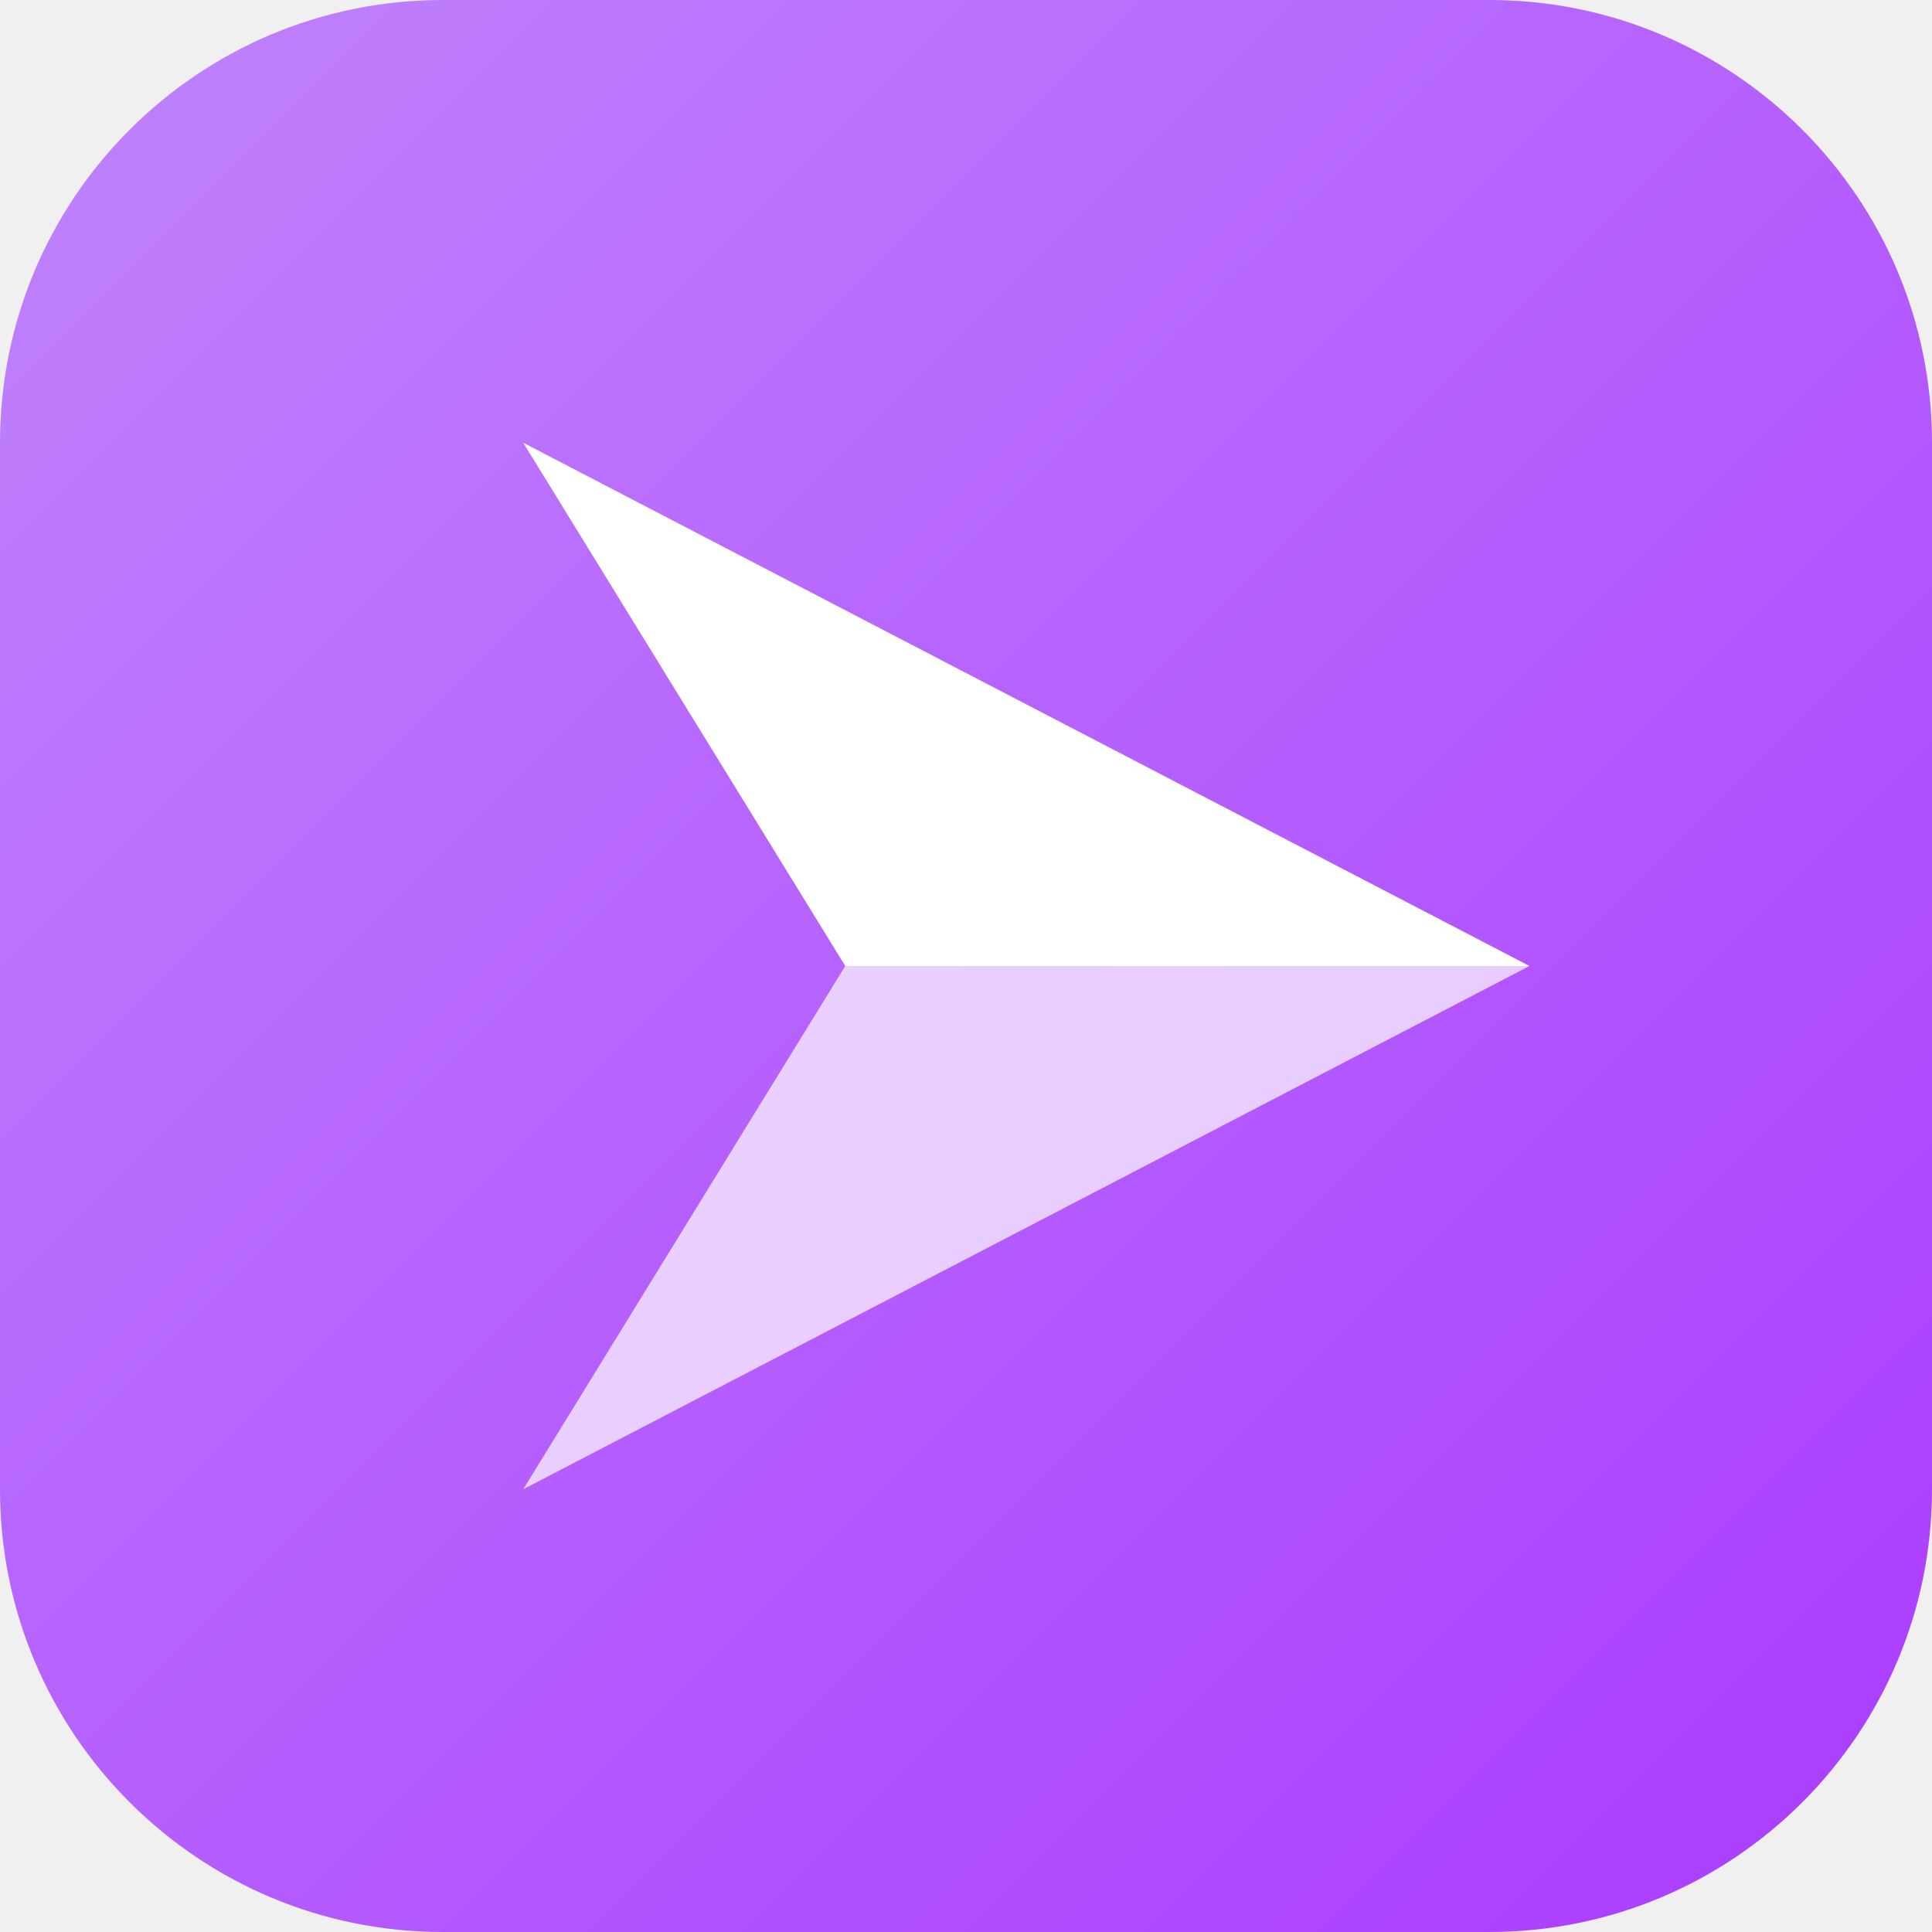
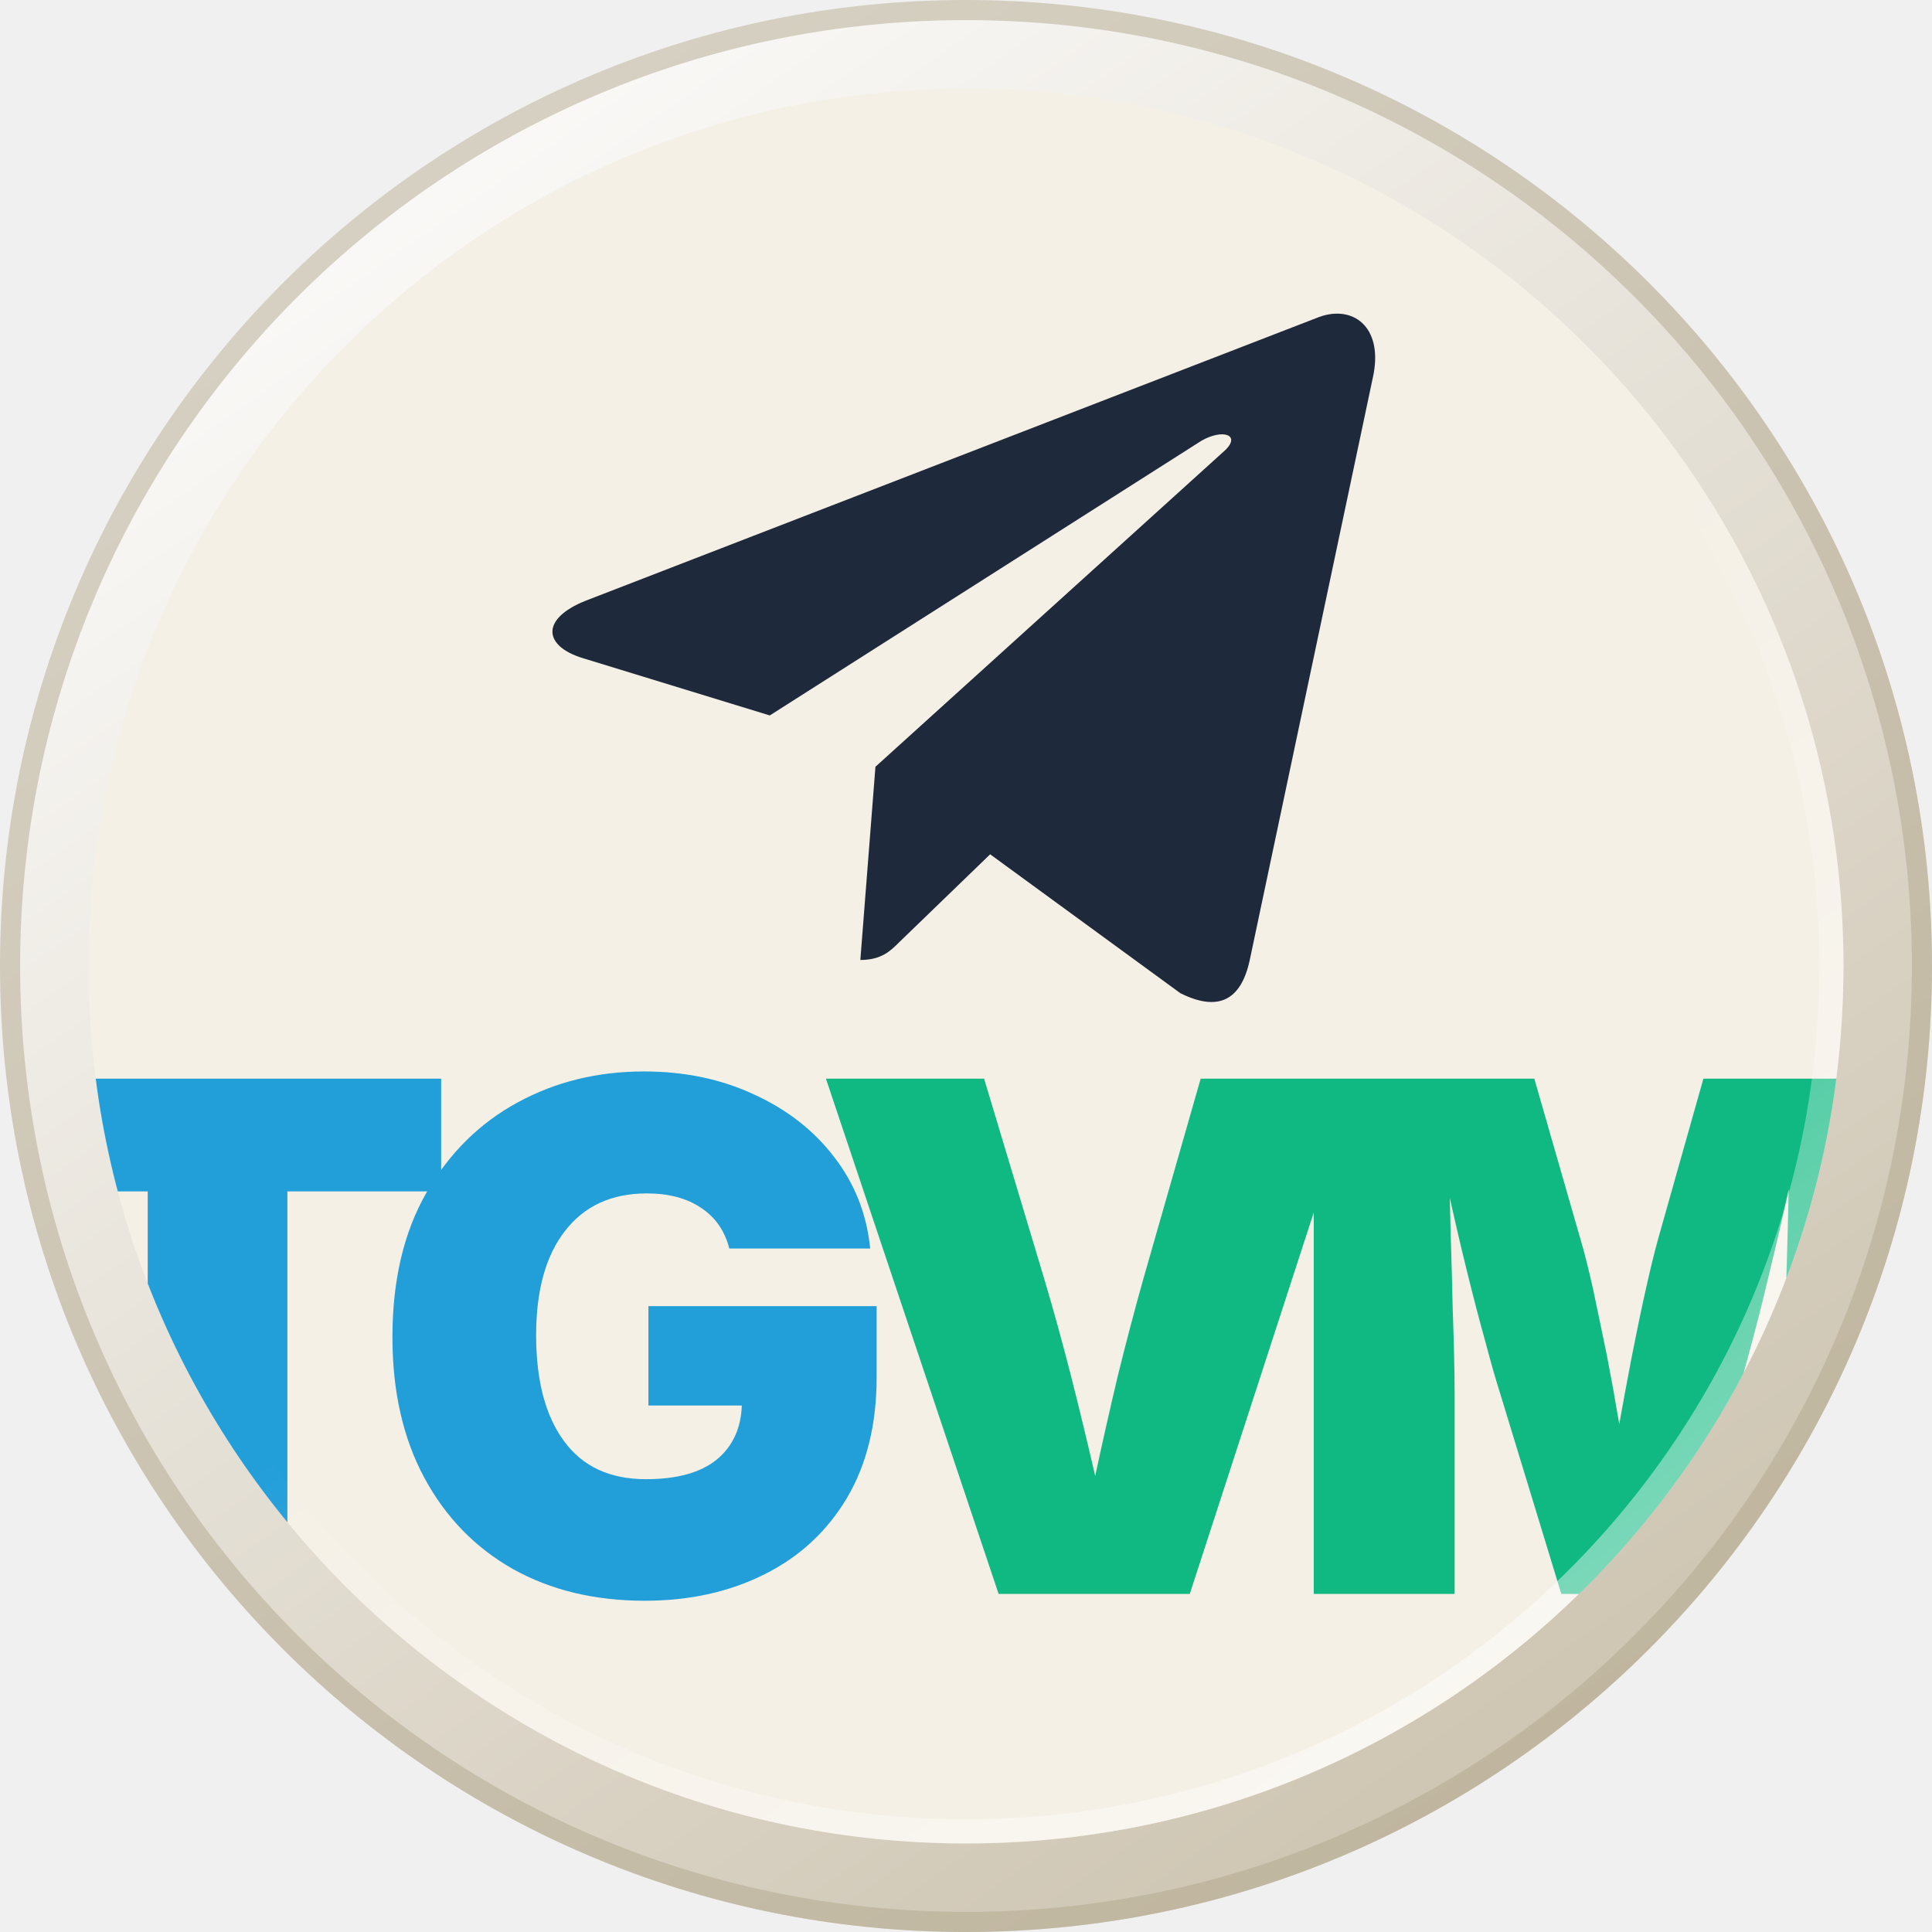
- <svg xmlns="http://www.w3.org/2000/svg" width="48" height="48" viewBox="0 0 48 48" fill="none">
+ <svg xmlns="http://www.w3.org/2000/svg" viewBox="0 0 48 48">
+   <style>.bg{fill:#F5F0E6}.pl{fill:#1E293B}.e{stroke:#B3A88F}.h{stop-color:#FFFFFF}.l{stop-color:#C9BFAA}@media (prefers-color-scheme:dark){.bg{fill:#1E293B}.pl{fill:#F5F0E6}.e{stroke:#0B1220}.h{stop-color:#3B4A63}.l{stop-color:#0B1220}}</style>
  <defs>
-     <linearGradient id="bg" x1="0" y1="0" x2="48" y2="48" gradientUnits="userSpaceOnUse">
-       <stop stop-color="#c084fc" />
-       <stop offset="1" stop-color="#aa3bff" />
+     <linearGradient id="r" x1=".15" y1="0" x2=".85" y2="1">
+       <stop class="h" offset="0" />
+       <stop class="l" offset="1" />
    </linearGradient>
+     <linearGradient id="i" x1=".85" y1="1" x2=".15" y2="0">
+       <stop class="h" offset="0" stop-opacity=".55" />
+       <stop class="h" offset=".5" stop-opacity="0" />
+     </linearGradient>
+     <clipPath id="c">
+       <circle cx="24" cy="24" r="21.8" />
+     </clipPath>
  </defs>
-   <rect width="48" height="48" rx="11" fill="url(#bg)" />
-   <path d="M38 24 13 11 21 24Z" fill="#fff" />
-   <path d="M38 24 21 24 13 37Z" fill="#fff" fill-opacity="0.7" />
+   <circle cx="24" cy="24" r="24" fill="url(#r)" />
+   <circle class="e" cx="24" cy="24" r="23.75" fill="none" stroke-opacity=".5" stroke-width=".5" />
+   <circle class="bg" cx="24" cy="24" r="21.8" />
+   <g clip-path="url(#c)">
+     <path class="pl" transform="translate(6.6 -2.4) scale(0.75)" d="M10.6 23.1 34.9 13.7c1.1-.4 2.1.3 1.8 1.9l-4.1 19.4c-.3 1.4-1.1 1.7-2.3 1.1l-6.3-4.6-3 2.9c-.3.3-.6.6-1.3.6l.5-6.4 11.6-10.5c.5-.5-.1-.7-.8-.3L16.7 26.9l-6.2-1.9c-1.3-.4-1.4-1.3.1-1.9z" />
+     <path fill="#229ED9" d="M-0.16 29.6V26.8H10.96V29.6H7.14V39.6H3.67V29.6ZM16.02 39.77Q14.15 39.77 12.74 38.98Q11.33 38.18 10.54 36.71Q9.75 35.24 9.75 33.22Q9.75 31.11 10.59 29.64Q11.44 28.16 12.86 27.39Q14.27 26.62 16 26.62Q17.51 26.62 18.73 27.19Q19.96 27.75 20.72 28.74Q21.49 29.73 21.62 31.02H18.12Q17.95 30.36 17.42 30.01Q16.89 29.65 16.07 29.65Q14.76 29.65 14.04 30.58Q13.32 31.5 13.32 33.17Q13.32 34.86 14.01 35.8Q14.7 36.75 16.05 36.75Q17.21 36.75 17.81 36.26Q18.4 35.77 18.43 34.92H16.11V32.45H21.78V34.22Q21.78 35.97 21.04 37.22Q20.3 38.46 19 39.11Q17.69 39.77 16.02 39.77Z" />
+     <path fill="#10B981" d="M24.81 39.6 20.52 26.8H24.45L25.94 31.76Q26.3 32.97 26.61 34.19Q26.92 35.41 27.21 36.67Q27.48 35.41 27.77 34.19Q28.07 32.97 28.41 31.76L29.83 26.8H33.72L29.56 39.6ZM32.64 39.6V26.8H38.12L39.27 30.8Q39.41 31.27 39.58 32.03Q39.74 32.79 39.92 33.66Q40.09 34.54 40.23 35.38Q40.38 34.54 40.55 33.66Q40.72 32.79 40.89 32.03Q41.06 31.27 41.19 30.8L42.32 26.8H47.81V39.6H44.31V34.65Q44.31 34.16 44.33 33.31Q44.36 32.47 44.39 31.47Q44.42 30.48 44.44 29.55Q44.23 30.52 43.99 31.5Q43.76 32.48 43.54 33.3Q43.32 34.13 43.16 34.65L41.68 39.6H38.79L37.28 34.65Q37.12 34.15 36.91 33.36Q36.69 32.57 36.46 31.64Q36.23 30.71 36.02 29.76Q36.04 30.67 36.07 31.62Q36.09 32.57 36.12 33.37Q36.14 34.18 36.14 34.65V39.6Z" />
+   </g>
+   <circle cx="24" cy="24" r="21.5" fill="none" stroke="url(#i)" stroke-width=".6" />
</svg>
